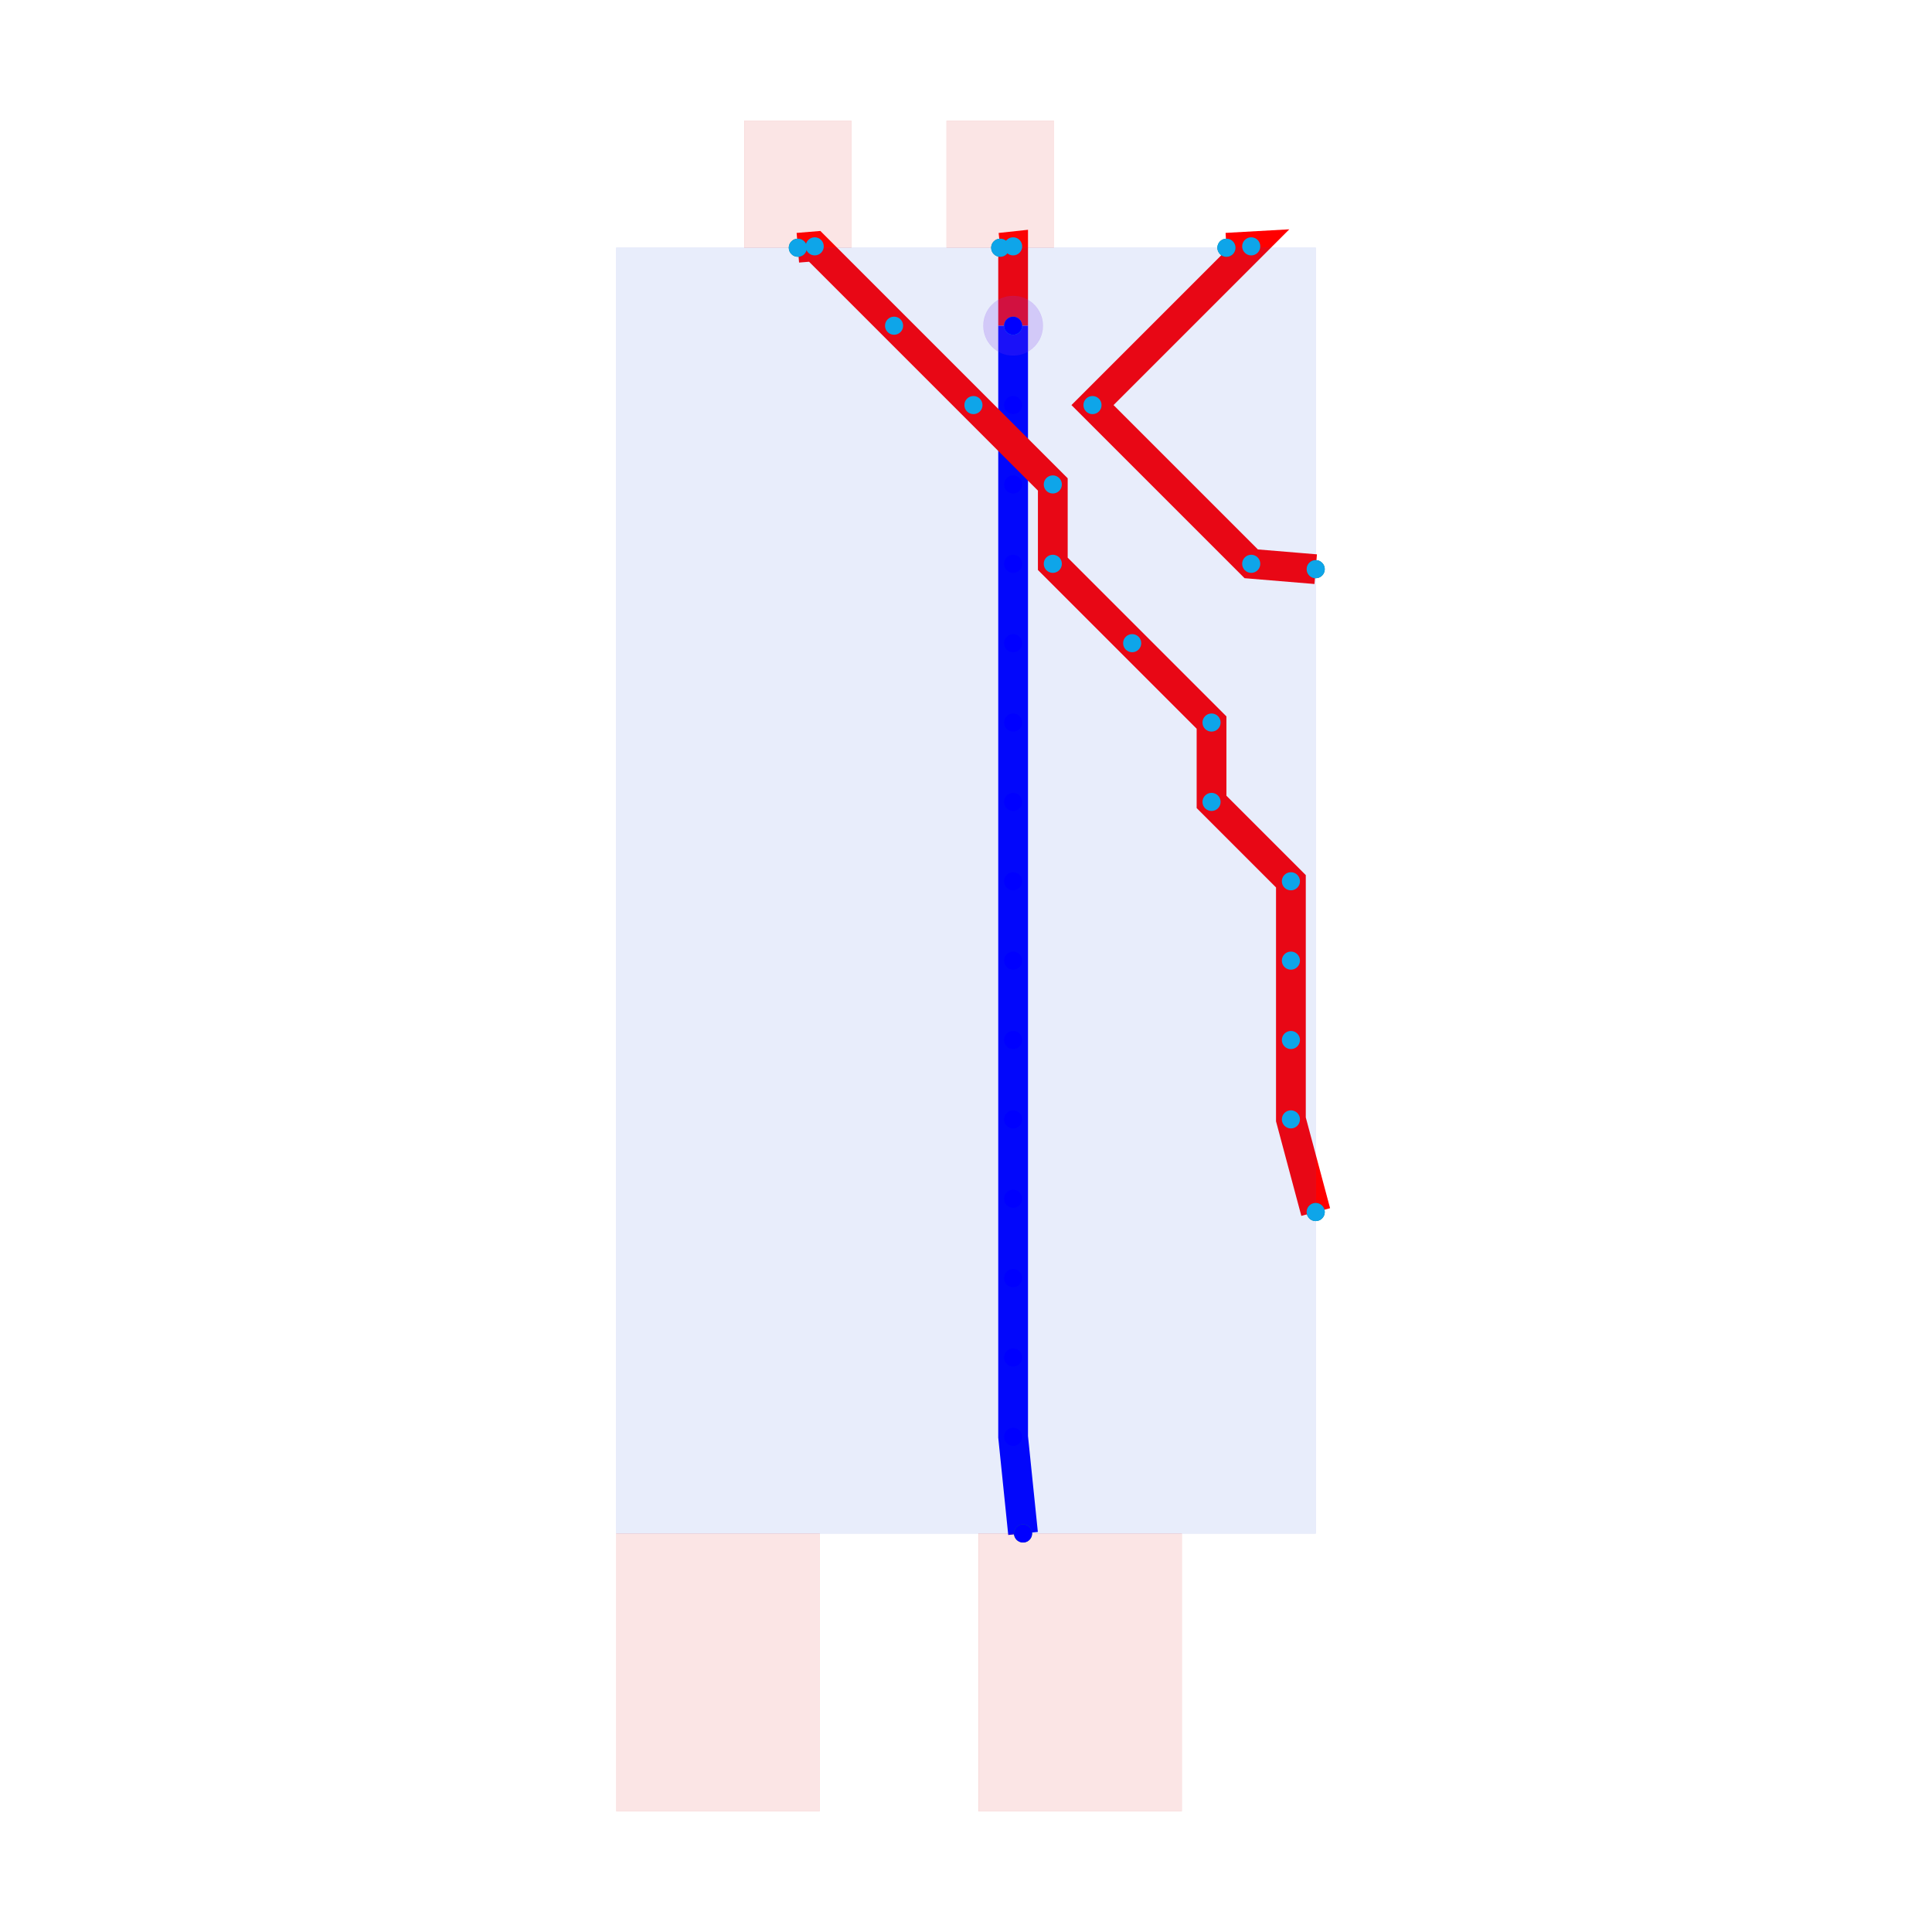
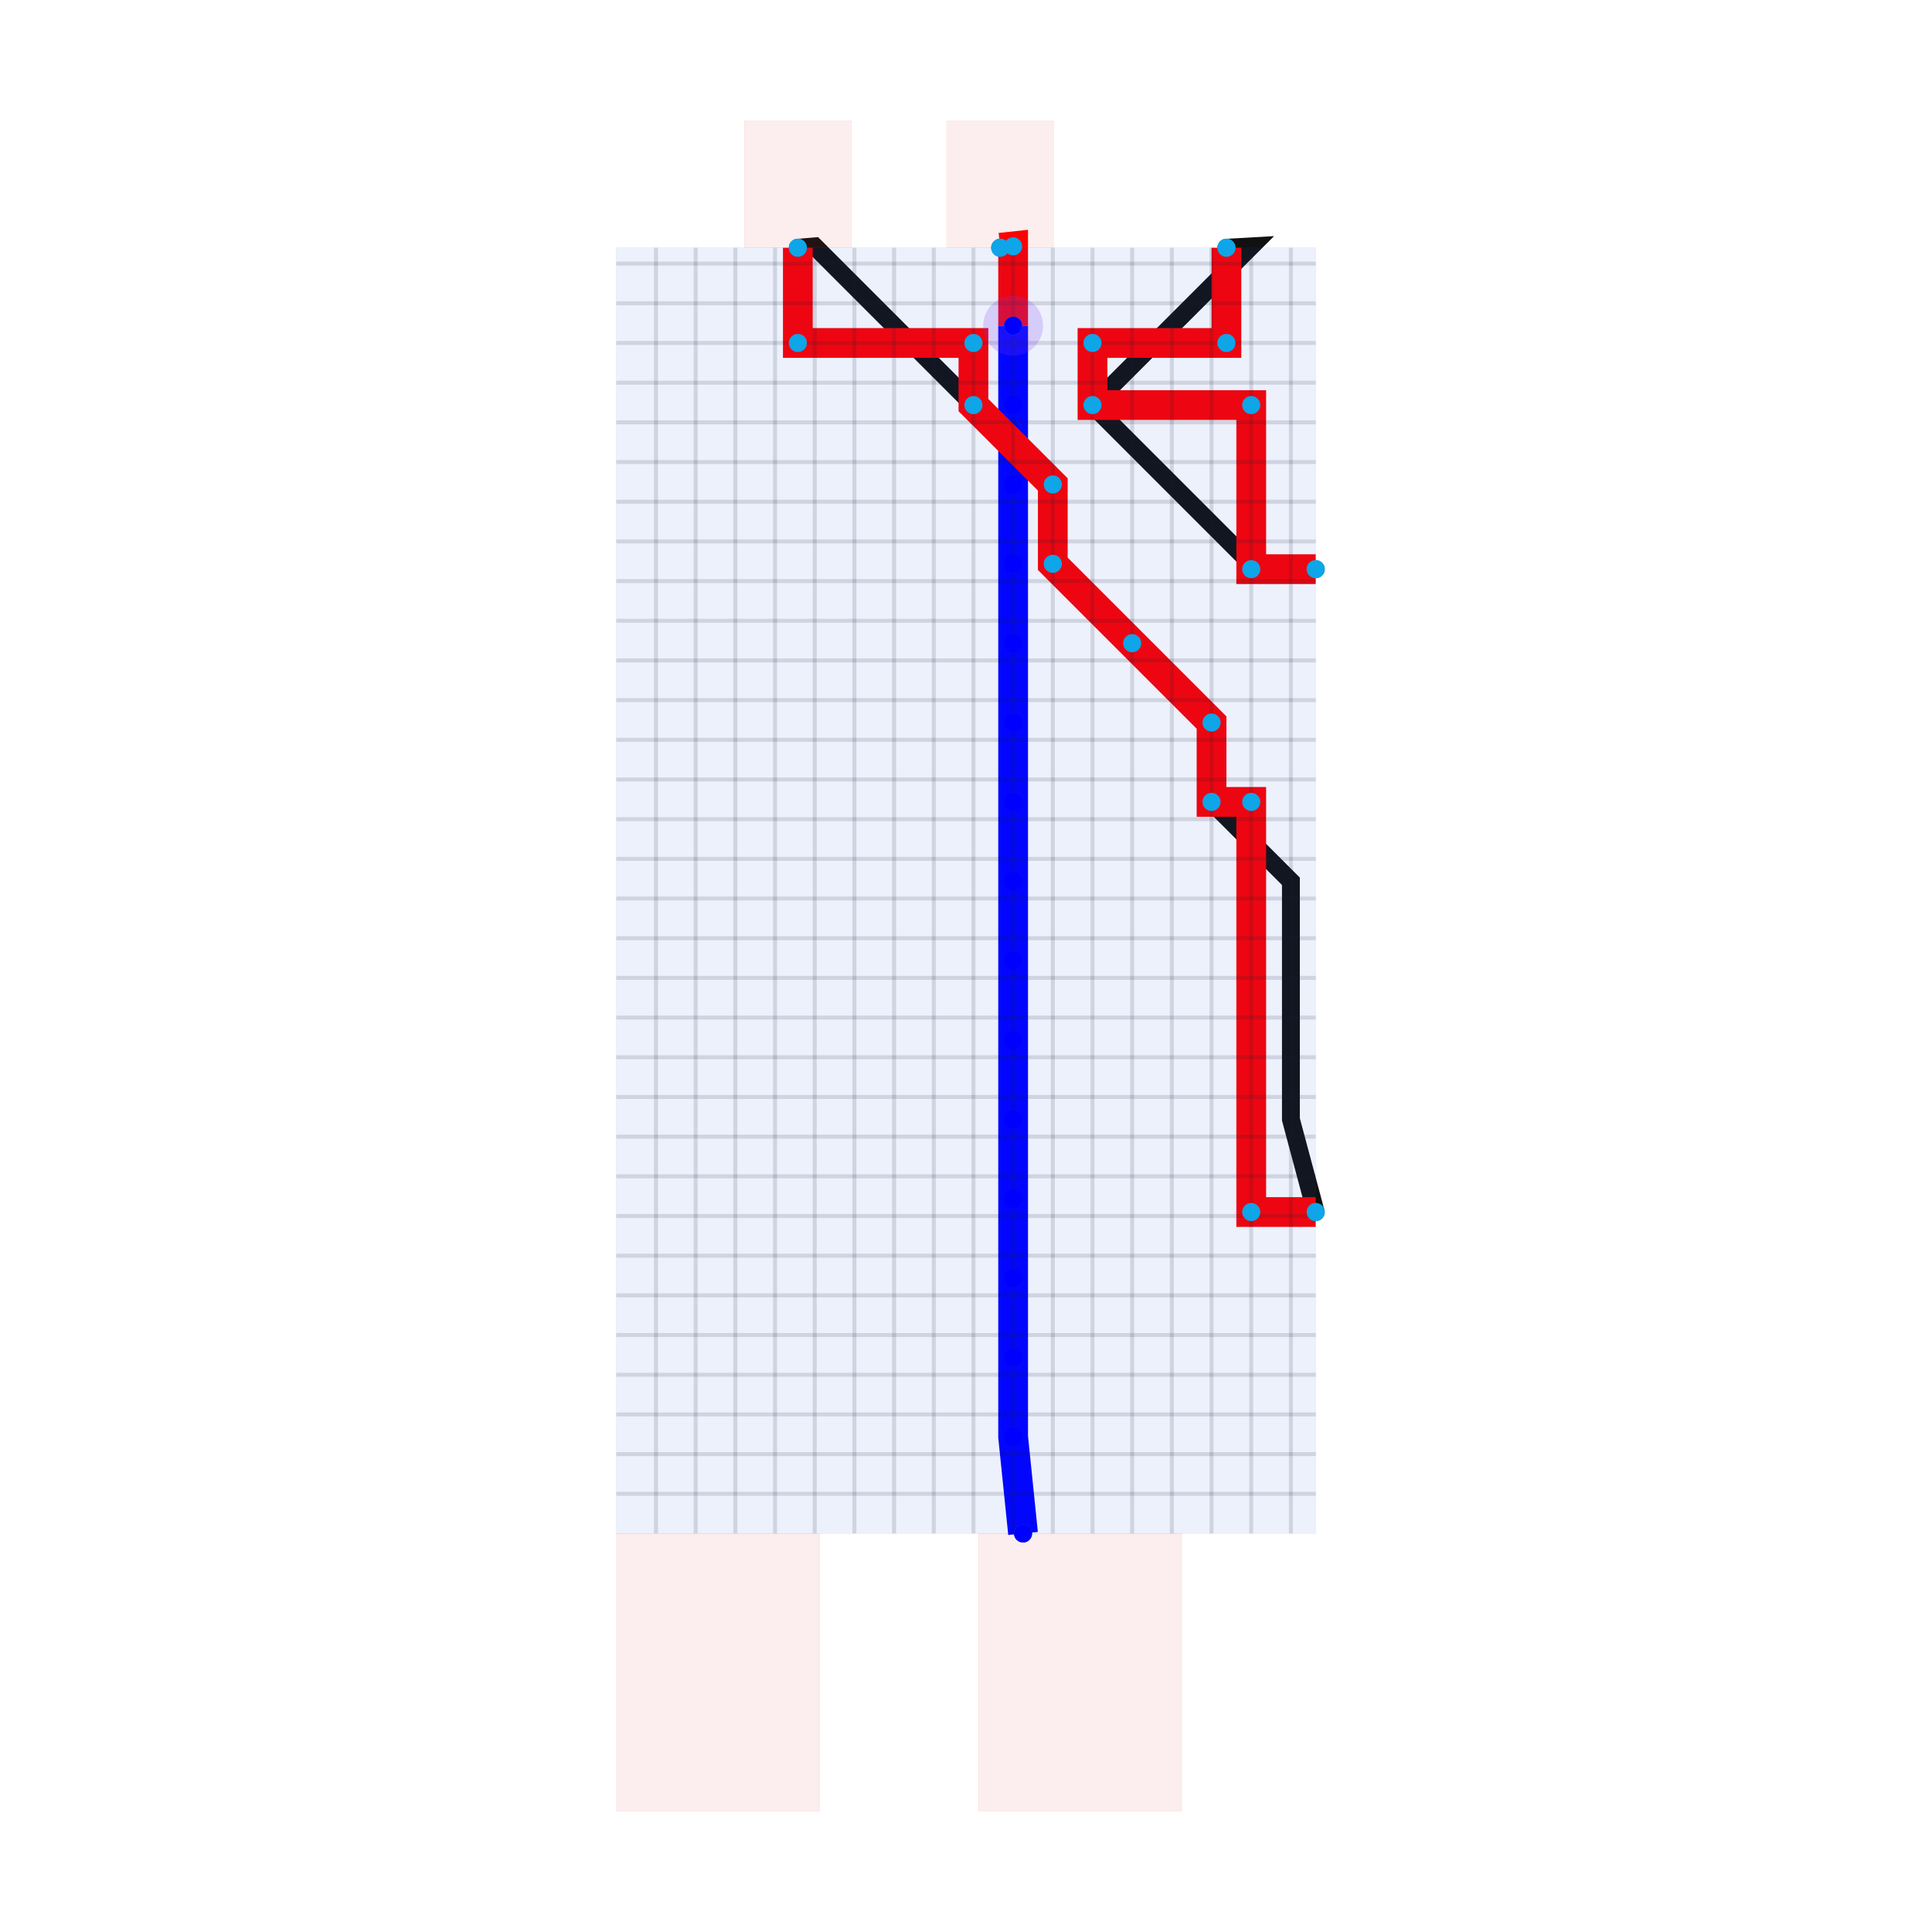
<svg xmlns="http://www.w3.org/2000/svg" width="640" height="640" viewBox="0 0 640 640">
  <rect width="100%" height="100%" fill="white" />
  <g>
+     <polyline data-points="-38.86500000000001,9.993 -38.800000000000004,10 -38.800000000000004,9.6" data-type="line" data-label="original:source_net_4_mst0" points="331.338,82.066 335.61,81.606 335.61,107.897" fill="none" stroke="#111111" stroke-width="5.915" />
+   </g>
+   <g>
+     <polyline data-points="-38.800000000000004,9.6 -38.800000000000004,9.6 -38.800000000000004,9.2 -38.800000000000004,8.799999999999999 -38.800000000000004,8.399999999999999 -38.800000000000004,7.999999999999998 -38.800000000000004,7.599999999999998 -38.800000000000004,7.1999999999999975 -38.800000000000004,6.799999999999997 -38.800000000000004,6.399999999999997 -38.800000000000004,5.9999999999999964 -38.800000000000004,5.599999999999996 -38.800000000000004,5.199999999999996 -38.800000000000004,4.799999999999995 -38.800000000000004,4.399999999999995 -38.800000000000004,3.999999999999995 -38.75000000000001,3.513" data-type="line" data-label="original:source_net_4_mst0" points="335.61,107.897 335.61,107.897 335.61,134.188 335.61,160.479 335.61,186.77 335.61,213.061 335.61,239.352 335.61,265.643 335.61,291.934 335.61,318.225 335.61,344.516 335.61,370.808 335.61,397.099 335.61,423.39 335.61,449.681 335.61,475.972 338.897,507.981" fill="none" stroke="#111111" stroke-width="5.915" />
+   </g>
+   <g>
+     <polyline data-points="-37.72500000000001,9.993000000000002 -37.6,10 -38.4,9.2 -37.6,8.399999999999999 -37.275000000000006,8.373000000000001" data-type="line" data-label="original:source_net_4_mst2" points="406.268,82.066 414.484,81.606 361.901,134.188 414.484,186.77 435.845,188.545" fill="none" stroke="#111111" stroke-width="5.915" />
+   </g>
+   <g>
+     <polyline data-points="-39.885000000000005,9.993 -39.800000000000004,10 -39.400000000000006,9.6 -39.00000000000001,9.2 -38.60000000000001,8.799999999999999 -38.60000000000001,8.399999999999999 -38.20000000000001,7.999999999999998 -37.80000000000001,7.599999999999998 -37.80000000000001,7.1999999999999975 -37.40000000000001,6.799999999999997 -37.40000000000001,6.399999999999997 -37.40000000000001,5.9999999999999964 -37.40000000000001,5.599999999999996 -37.275000000000006,5.133000000000001" data-type="line" data-label="original:source_net_12_mst1" points="264.296,82.066 269.883,81.606 296.174,107.897 322.465,134.188 348.756,160.479 348.756,186.77 375.047,213.061 401.338,239.352 401.338,265.643 427.629,291.934 427.629,318.225 427.629,344.516 427.629,370.808 435.845,401.502" fill="none" stroke="#111111" stroke-width="5.915" />
+   </g>
+   <g>
    <polyline data-points="-38.86500000000001,9.993 -38.800000000000004,10 -38.800000000000004,9.6" data-type="line" data-label="source_net_4_mst0" points="331.338,82.066 335.61,81.606 335.61,107.897" fill="none" stroke="#FF0000" stroke-width="9.859" />
  </g>
  <g>
    <polyline data-points="-38.800000000000004,9.6 -38.800000000000004,9.6 -38.800000000000004,9.2 -38.800000000000004,8.799999999999999 -38.800000000000004,8.399999999999999 -38.800000000000004,7.999999999999998 -38.800000000000004,7.599999999999998 -38.800000000000004,7.1999999999999975 -38.800000000000004,6.799999999999997 -38.800000000000004,6.399999999999997 -38.800000000000004,5.9999999999999964 -38.800000000000004,5.599999999999996 -38.800000000000004,5.199999999999996 -38.800000000000004,4.799999999999995 -38.800000000000004,4.399999999999995 -38.800000000000004,3.999999999999995 -38.75000000000001,3.513" data-type="line" data-label="source_net_4_mst0" points="335.61,107.897 335.61,107.897 335.61,134.188 335.61,160.479 335.61,186.77 335.61,213.061 335.61,239.352 335.61,265.643 335.61,291.934 335.61,318.225 335.61,344.516 335.61,370.808 335.61,397.099 335.61,423.39 335.61,449.681 335.61,475.972 338.897,507.981" fill="none" stroke="#0000FF" stroke-width="9.859" />
  </g>
  <g>
-     <polyline data-points="-37.72500000000001,9.993000000000002 -37.6,10 -38.4,9.2 -37.6,8.399999999999999 -37.275000000000006,8.373000000000001" data-type="line" data-label="source_net_4_mst2" points="406.268,82.066 414.484,81.606 361.901,134.188 414.484,186.77 435.845,188.545" fill="none" stroke="#FF0000" stroke-width="9.859" />
-   </g>
-   <g>
-     <polyline data-points="-39.885000000000005,9.993 -39.800000000000004,10 -39.400000000000006,9.6 -39.00000000000001,9.2 -38.60000000000001,8.799999999999999 -38.60000000000001,8.399999999999999 -38.20000000000001,7.999999999999998 -37.80000000000001,7.599999999999998 -37.80000000000001,7.1999999999999975 -37.40000000000001,6.799999999999997 -37.40000000000001,6.399999999999997 -37.40000000000001,5.9999999999999964 -37.40000000000001,5.599999999999996 -37.275000000000006,5.133000000000001" data-type="line" data-label="source_net_12_mst1" points="264.296,82.066 269.883,81.606 296.174,107.897 322.465,134.188 348.756,160.479 348.756,186.77 375.047,213.061 401.338,239.352 401.338,265.643 427.629,291.934 427.629,318.225 427.629,344.516 427.629,370.808 435.845,401.502" fill="none" stroke="#FF0000" stroke-width="9.859" />
-   </g>
-   <g>
-     <rect data-type="rect" data-label="cmn_31" data-x="-39.03750000000001" data-y="6.753" x="204.155" y="82.066" width="231.69" height="425.915" fill="rgba(29, 78, 216, 0.1)" stroke="#1d4ed8" stroke-width="0.015" />
-   </g>
-   <g>
-     <rect data-type="rect" data-label="obstacle:rect:0" data-x="-40.2875" data-y="2.813" x="204.155" y="507.981" width="67.371" height="92.019" fill="rgba(220, 38, 38, 0.12)" stroke="#dc2626" stroke-width="0.015" />
-   </g>
-   <g>
-     <rect data-type="rect" data-label="obstacle:rect:1" data-x="-38.865" data-y="10.313" x="313.592" y="40" width="35.493" height="42.066" fill="rgba(220, 38, 38, 0.12)" stroke="#dc2626" stroke-width="0.015" />
-   </g>
-   <g>
-     <rect data-type="rect" data-label="obstacle:rect:2" data-x="-39.885" data-y="10.313" x="246.549" y="40" width="35.493" height="42.066" fill="rgba(220, 38, 38, 0.12)" stroke="#dc2626" stroke-width="0.015" />
-   </g>
-   <g>
-     <rect data-type="rect" data-label="obstacle:rect:3" data-x="-38.4625" data-y="2.813" x="324.108" y="507.981" width="67.371" height="92.019" fill="rgba(220, 38, 38, 0.12)" stroke="#dc2626" stroke-width="0.015" />
+     <polyline data-points="-37.72500000000001,9.993000000000002 -37.72500000000001,9.513 -38.4,9.513 -38.4,9.2 -37.60000000000001,9.2 -37.60000000000001,8.373000000000001 -37.275000000000006,8.373000000000001" data-type="line" data-label="source_net_4_mst2" points="406.268,82.066 406.268,113.615 361.901,113.615 361.901,134.188 414.484,134.188 414.484,188.545 435.845,188.545" fill="none" stroke="#FF0000" stroke-width="9.859" />
+   </g>
+   <g>
+     <polyline data-points="-39.885000000000005,9.993 -39.885000000000005,9.513 -39.00000000000001,9.513 -39.00000000000001,9.2 -38.60000000000001,8.799999999999999 -38.60000000000001,8.399999999999999 -38.20000000000001,7.999999999999998 -37.80000000000001,7.599999999999998 -37.80000000000001,7.1999999999999975 -37.60000000000001,7.1999999999999975 -37.60000000000001,5.133000000000001 -37.275000000000006,5.133000000000001" data-type="line" data-label="source_net_12_mst1" points="264.296,82.066 264.296,113.615 322.465,113.615 322.465,134.188 348.756,160.479 348.756,186.77 375.047,213.061 401.338,239.352 401.338,265.643 414.484,265.643 414.484,401.502 435.845,401.502" fill="none" stroke="#FF0000" stroke-width="9.859" />
+   </g>
+   <g>
+     <polyline data-points="-40.60000000000001,3.513 -40.60000000000001,9.993" data-type="line" data-label="grid:v" points="217.3,507.981 217.3,82.066" fill="none" stroke="rgba(15, 23, 42, 0.14)" stroke-width="1.315" />
+   </g>
+   <g>
+     <polyline data-points="-40.400000000000006,3.513 -40.400000000000006,9.993" data-type="line" data-label="grid:v" points="230.446,507.981 230.446,82.066" fill="none" stroke="rgba(15, 23, 42, 0.14)" stroke-width="1.315" />
+   </g>
+   <g>
+     <polyline data-points="-40.2,3.513 -40.2,9.993" data-type="line" data-label="grid:v" points="243.592,507.981 243.592,82.066" fill="none" stroke="rgba(15, 23, 42, 0.14)" stroke-width="1.315" />
+   </g>
+   <g>
+     <polyline data-points="-40,3.513 -40,9.993" data-type="line" data-label="grid:v" points="256.737,507.981 256.737,82.066" fill="none" stroke="rgba(15, 23, 42, 0.14)" stroke-width="1.315" />
+   </g>
+   <g>
+     <polyline data-points="-39.8,3.513 -39.8,9.993" data-type="line" data-label="grid:v" points="269.883,507.981 269.883,82.066" fill="none" stroke="rgba(15, 23, 42, 0.14)" stroke-width="1.315" />
+   </g>
+   <g>
+     <polyline data-points="-39.599999999999994,3.513 -39.599999999999994,9.993" data-type="line" data-label="grid:v" points="283.028,507.981 283.028,82.066" fill="none" stroke="rgba(15, 23, 42, 0.14)" stroke-width="1.315" />
+   </g>
+   <g>
+     <polyline data-points="-39.39999999999999,3.513 -39.39999999999999,9.993" data-type="line" data-label="grid:v" points="296.174,507.981 296.174,82.066" fill="none" stroke="rgba(15, 23, 42, 0.14)" stroke-width="1.315" />
+   </g>
+   <g>
+     <polyline data-points="-39.19999999999999,3.513 -39.19999999999999,9.993" data-type="line" data-label="grid:v" points="309.319,507.981 309.319,82.066" fill="none" stroke="rgba(15, 23, 42, 0.14)" stroke-width="1.315" />
+   </g>
+   <g>
+     <polyline data-points="-38.999999999999986,3.513 -38.999999999999986,9.993" data-type="line" data-label="grid:v" points="322.465,507.981 322.465,82.066" fill="none" stroke="rgba(15, 23, 42, 0.14)" stroke-width="1.315" />
+   </g>
+   <g>
+     <polyline data-points="-38.79999999999998,3.513 -38.79999999999998,9.993" data-type="line" data-label="grid:v" points="335.61,507.981 335.61,82.066" fill="none" stroke="rgba(15, 23, 42, 0.14)" stroke-width="1.315" />
+   </g>
+   <g>
+     <polyline data-points="-38.59999999999998,3.513 -38.59999999999998,9.993" data-type="line" data-label="grid:v" points="348.756,507.981 348.756,82.066" fill="none" stroke="rgba(15, 23, 42, 0.14)" stroke-width="1.315" />
+   </g>
+   <g>
+     <polyline data-points="-38.39999999999998,3.513 -38.39999999999998,9.993" data-type="line" data-label="grid:v" points="361.901,507.981 361.901,82.066" fill="none" stroke="rgba(15, 23, 42, 0.14)" stroke-width="1.315" />
+   </g>
+   <g>
+     <polyline data-points="-38.199999999999974,3.513 -38.199999999999974,9.993" data-type="line" data-label="grid:v" points="375.047,507.981 375.047,82.066" fill="none" stroke="rgba(15, 23, 42, 0.14)" stroke-width="1.315" />
+   </g>
+   <g>
+     <polyline data-points="-37.99999999999997,3.513 -37.99999999999997,9.993" data-type="line" data-label="grid:v" points="388.192,507.981 388.192,82.066" fill="none" stroke="rgba(15, 23, 42, 0.14)" stroke-width="1.315" />
+   </g>
+   <g>
+     <polyline data-points="-37.79999999999997,3.513 -37.79999999999997,9.993" data-type="line" data-label="grid:v" points="401.338,507.981 401.338,82.066" fill="none" stroke="rgba(15, 23, 42, 0.14)" stroke-width="1.315" />
+   </g>
+   <g>
+     <polyline data-points="-37.599999999999966,3.513 -37.599999999999966,9.993" data-type="line" data-label="grid:v" points="414.484,507.981 414.484,82.066" fill="none" stroke="rgba(15, 23, 42, 0.14)" stroke-width="1.315" />
+   </g>
+   <g>
+     <polyline data-points="-37.39999999999996,3.513 -37.39999999999996,9.993" data-type="line" data-label="grid:v" points="427.629,507.981 427.629,82.066" fill="none" stroke="rgba(15, 23, 42, 0.14)" stroke-width="1.315" />
+   </g>
+   <g>
+     <polyline data-points="-40.80000000000001,3.713 -37.275000000000006,3.713" data-type="line" data-label="grid:h" points="204.155,494.836 435.845,494.836" fill="none" stroke="rgba(15, 23, 42, 0.14)" stroke-width="1.315" />
+   </g>
+   <g>
+     <polyline data-points="-40.80000000000001,3.9130000000000003 -37.275000000000006,3.9130000000000003" data-type="line" data-label="grid:h" points="204.155,481.69 435.845,481.69" fill="none" stroke="rgba(15, 23, 42, 0.14)" stroke-width="1.315" />
+   </g>
+   <g>
+     <polyline data-points="-40.80000000000001,4.113 -37.275000000000006,4.113" data-type="line" data-label="grid:h" points="204.155,468.545 435.845,468.545" fill="none" stroke="rgba(15, 23, 42, 0.14)" stroke-width="1.315" />
+   </g>
+   <g>
+     <polyline data-points="-40.80000000000001,4.313000000000001 -37.275000000000006,4.313000000000001" data-type="line" data-label="grid:h" points="204.155,455.399 435.845,455.399" fill="none" stroke="rgba(15, 23, 42, 0.14)" stroke-width="1.315" />
+   </g>
+   <g>
+     <polyline data-points="-40.80000000000001,4.513000000000001 -37.275000000000006,4.513000000000001" data-type="line" data-label="grid:h" points="204.155,442.254 435.845,442.254" fill="none" stroke="rgba(15, 23, 42, 0.14)" stroke-width="1.315" />
+   </g>
+   <g>
+     <polyline data-points="-40.80000000000001,4.713000000000001 -37.275000000000006,4.713000000000001" data-type="line" data-label="grid:h" points="204.155,429.108 435.845,429.108" fill="none" stroke="rgba(15, 23, 42, 0.14)" stroke-width="1.315" />
+   </g>
+   <g>
+     <polyline data-points="-40.80000000000001,4.913000000000001 -37.275000000000006,4.913000000000001" data-type="line" data-label="grid:h" points="204.155,415.962 435.845,415.962" fill="none" stroke="rgba(15, 23, 42, 0.14)" stroke-width="1.315" />
+   </g>
+   <g>
+     <polyline data-points="-40.80000000000001,5.113000000000001 -37.275000000000006,5.113000000000001" data-type="line" data-label="grid:h" points="204.155,402.817 435.845,402.817" fill="none" stroke="rgba(15, 23, 42, 0.14)" stroke-width="1.315" />
+   </g>
+   <g>
+     <polyline data-points="-40.80000000000001,5.3130000000000015 -37.275000000000006,5.3130000000000015" data-type="line" data-label="grid:h" points="204.155,389.671 435.845,389.671" fill="none" stroke="rgba(15, 23, 42, 0.14)" stroke-width="1.315" />
+   </g>
+   <g>
+     <polyline data-points="-40.80000000000001,5.513000000000002 -37.275000000000006,5.513000000000002" data-type="line" data-label="grid:h" points="204.155,376.526 435.845,376.526" fill="none" stroke="rgba(15, 23, 42, 0.14)" stroke-width="1.315" />
+   </g>
+   <g>
+     <polyline data-points="-40.80000000000001,5.713000000000002 -37.275000000000006,5.713000000000002" data-type="line" data-label="grid:h" points="204.155,363.38 435.845,363.38" fill="none" stroke="rgba(15, 23, 42, 0.14)" stroke-width="1.315" />
+   </g>
+   <g>
+     <polyline data-points="-40.80000000000001,5.913000000000002 -37.275000000000006,5.913000000000002" data-type="line" data-label="grid:h" points="204.155,350.235 435.845,350.235" fill="none" stroke="rgba(15, 23, 42, 0.14)" stroke-width="1.315" />
+   </g>
+   <g>
+     <polyline data-points="-40.80000000000001,6.113000000000002 -37.275000000000006,6.113000000000002" data-type="line" data-label="grid:h" points="204.155,337.089 435.845,337.089" fill="none" stroke="rgba(15, 23, 42, 0.14)" stroke-width="1.315" />
+   </g>
+   <g>
+     <polyline data-points="-40.80000000000001,6.313000000000002 -37.275000000000006,6.313000000000002" data-type="line" data-label="grid:h" points="204.155,323.944 435.845,323.944" fill="none" stroke="rgba(15, 23, 42, 0.14)" stroke-width="1.315" />
+   </g>
+   <g>
+     <polyline data-points="-40.80000000000001,6.513000000000003 -37.275000000000006,6.513000000000003" data-type="line" data-label="grid:h" points="204.155,310.798 435.845,310.798" fill="none" stroke="rgba(15, 23, 42, 0.14)" stroke-width="1.315" />
+   </g>
+   <g>
+     <polyline data-points="-40.80000000000001,6.713000000000003 -37.275000000000006,6.713000000000003" data-type="line" data-label="grid:h" points="204.155,297.653 435.845,297.653" fill="none" stroke="rgba(15, 23, 42, 0.14)" stroke-width="1.315" />
+   </g>
+   <g>
+     <polyline data-points="-40.80000000000001,6.913000000000003 -37.275000000000006,6.913000000000003" data-type="line" data-label="grid:h" points="204.155,284.507 435.845,284.507" fill="none" stroke="rgba(15, 23, 42, 0.14)" stroke-width="1.315" />
+   </g>
+   <g>
+     <polyline data-points="-40.80000000000001,7.113000000000003 -37.275000000000006,7.113000000000003" data-type="line" data-label="grid:h" points="204.155,271.362 435.845,271.362" fill="none" stroke="rgba(15, 23, 42, 0.14)" stroke-width="1.315" />
+   </g>
+   <g>
+     <polyline data-points="-40.80000000000001,7.313000000000003 -37.275000000000006,7.313000000000003" data-type="line" data-label="grid:h" points="204.155,258.216 435.845,258.216" fill="none" stroke="rgba(15, 23, 42, 0.14)" stroke-width="1.315" />
+   </g>
+   <g>
+     <polyline data-points="-40.80000000000001,7.5130000000000035 -37.275000000000006,7.5130000000000035" data-type="line" data-label="grid:h" points="204.155,245.07 435.845,245.07" fill="none" stroke="rgba(15, 23, 42, 0.14)" stroke-width="1.315" />
+   </g>
+   <g>
+     <polyline data-points="-40.80000000000001,7.713000000000004 -37.275000000000006,7.713000000000004" data-type="line" data-label="grid:h" points="204.155,231.925 435.845,231.925" fill="none" stroke="rgba(15, 23, 42, 0.14)" stroke-width="1.315" />
+   </g>
+   <g>
+     <polyline data-points="-40.80000000000001,7.913000000000004 -37.275000000000006,7.913000000000004" data-type="line" data-label="grid:h" points="204.155,218.779 435.845,218.779" fill="none" stroke="rgba(15, 23, 42, 0.14)" stroke-width="1.315" />
+   </g>
+   <g>
+     <polyline data-points="-40.80000000000001,8.113000000000003 -37.275000000000006,8.113000000000003" data-type="line" data-label="grid:h" points="204.155,205.634 435.845,205.634" fill="none" stroke="rgba(15, 23, 42, 0.14)" stroke-width="1.315" />
+   </g>
+   <g>
+     <polyline data-points="-40.80000000000001,8.313000000000002 -37.275000000000006,8.313000000000002" data-type="line" data-label="grid:h" points="204.155,192.488 435.845,192.488" fill="none" stroke="rgba(15, 23, 42, 0.14)" stroke-width="1.315" />
+   </g>
+   <g>
+     <polyline data-points="-40.80000000000001,8.513000000000002 -37.275000000000006,8.513000000000002" data-type="line" data-label="grid:h" points="204.155,179.343 435.845,179.343" fill="none" stroke="rgba(15, 23, 42, 0.14)" stroke-width="1.315" />
+   </g>
+   <g>
+     <polyline data-points="-40.80000000000001,8.713000000000001 -37.275000000000006,8.713000000000001" data-type="line" data-label="grid:h" points="204.155,166.197 435.845,166.197" fill="none" stroke="rgba(15, 23, 42, 0.14)" stroke-width="1.315" />
+   </g>
+   <g>
+     <polyline data-points="-40.80000000000001,8.913 -37.275000000000006,8.913" data-type="line" data-label="grid:h" points="204.155,153.052 435.845,153.052" fill="none" stroke="rgba(15, 23, 42, 0.14)" stroke-width="1.315" />
+   </g>
+   <g>
+     <polyline data-points="-40.80000000000001,9.113 -37.275000000000006,9.113" data-type="line" data-label="grid:h" points="204.155,139.906 435.845,139.906" fill="none" stroke="rgba(15, 23, 42, 0.14)" stroke-width="1.315" />
+   </g>
+   <g>
+     <polyline data-points="-40.80000000000001,9.312999999999999 -37.275000000000006,9.312999999999999" data-type="line" data-label="grid:h" points="204.155,126.761 435.845,126.761" fill="none" stroke="rgba(15, 23, 42, 0.14)" stroke-width="1.315" />
+   </g>
+   <g>
+     <polyline data-points="-40.80000000000001,9.512999999999998 -37.275000000000006,9.512999999999998" data-type="line" data-label="grid:h" points="204.155,113.615 435.845,113.615" fill="none" stroke="rgba(15, 23, 42, 0.14)" stroke-width="1.315" />
+   </g>
+   <g>
+     <polyline data-points="-40.80000000000001,9.712999999999997 -37.275000000000006,9.712999999999997" data-type="line" data-label="grid:h" points="204.155,100.469 435.845,100.469" fill="none" stroke="rgba(15, 23, 42, 0.14)" stroke-width="1.315" />
+   </g>
+   <g>
+     <polyline data-points="-40.80000000000001,9.912999999999997 -37.275000000000006,9.912999999999997" data-type="line" data-label="grid:h" points="204.155,87.324 435.845,87.324" fill="none" stroke="rgba(15, 23, 42, 0.14)" stroke-width="1.315" />
+   </g>
+   <g>
+     <rect data-type="rect" data-label="cmn_31" data-x="-39.03750000000001" data-y="6.753" x="204.155" y="82.066" width="231.69" height="425.915" fill="rgba(29, 78, 216, 0.08)" stroke="#1d4ed8" stroke-width="0.015" />
+   </g>
+   <g>
+     <rect data-type="rect" data-label="obstacle:rect:0" data-x="-40.2875" data-y="2.813" x="204.155" y="507.981" width="67.371" height="92.019" fill="rgba(220, 38, 38, 0.08)" stroke="#dc2626" stroke-width="0.015" />
+   </g>
+   <g>
+     <rect data-type="rect" data-label="obstacle:rect:1" data-x="-38.865" data-y="10.313" x="313.592" y="40" width="35.493" height="42.066" fill="rgba(220, 38, 38, 0.08)" stroke="#dc2626" stroke-width="0.015" />
+   </g>
+   <g>
+     <rect data-type="rect" data-label="obstacle:rect:2" data-x="-39.885" data-y="10.313" x="246.549" y="40" width="35.493" height="42.066" fill="rgba(220, 38, 38, 0.08)" stroke="#dc2626" stroke-width="0.015" />
+   </g>
+   <g>
+     <rect data-type="rect" data-label="obstacle:rect:3" data-x="-38.4625" data-y="2.813" x="324.108" y="507.981" width="67.371" height="92.019" fill="rgba(220, 38, 38, 0.08)" stroke="#dc2626" stroke-width="0.015" />
  </g>
  <circle data-type="circle" data-label="" data-x="-38.800000000000004" data-y="9.6" cx="335.61" cy="107.897" r="9.859" fill="rgba(124, 58, 237, 0.2)" stroke="#7c3aed" stroke-width="0.015" />
  <g>
    <circle data-type="point" data-label="source_net_12_mst1" data-x="-39.885000000000005" data-y="9.993" cx="264.296" cy="82.066" r="3" fill="#0f766e" />
  </g>
  <g>
    <circle data-type="point" data-label="source_net_12_mst1" data-x="-37.275000000000006" data-y="5.133000000000001" cx="435.845" cy="401.502" r="3" fill="#0f766e" />
  </g>
  <g>
    <circle data-type="point" data-label="source_net_4_mst2" data-x="-37.72500000000001" data-y="9.993000000000002" cx="406.268" cy="82.066" r="3" fill="#0f766e" />
  </g>
  <g>
    <circle data-type="point" data-label="source_net_4_mst2" data-x="-37.275000000000006" data-y="8.373000000000001" cx="435.845" cy="188.545" r="3" fill="#0f766e" />
  </g>
  <g>
    <circle data-type="point" data-label="source_net_4_mst0" data-x="-38.86500000000001" data-y="9.993" cx="331.338" cy="82.066" r="3" fill="#0f766e" />
  </g>
  <g>
    <circle data-type="point" data-label="source_net_4_mst0" data-x="-38.75000000000001" data-y="3.513" cx="338.897" cy="507.981" r="3" fill="#0f766e" />
  </g>
  <g>
    <circle data-type="point" data-label="" data-x="-38.86500000000001" data-y="9.993" cx="331.338" cy="82.066" r="3" fill="#0ea5e9" />
  </g>
  <g>
    <circle data-type="point" data-label="" data-x="-38.800000000000004" data-y="10" cx="335.61" cy="81.606" r="3" fill="#0ea5e9" />
  </g>
  <g>
    <circle data-type="point" data-label="" data-x="-38.800000000000004" data-y="9.6" cx="335.61" cy="107.897" r="3" fill="#0ea5e9" />
  </g>
  <g>
    <circle data-type="point" data-label="" data-x="-38.800000000000004" data-y="9.6" cx="335.61" cy="107.897" r="3" fill="#0000FF" />
  </g>
  <g>
    <circle data-type="point" data-label="" data-x="-38.800000000000004" data-y="9.2" cx="335.61" cy="134.188" r="3" fill="#0000FF" />
  </g>
  <g>
    <circle data-type="point" data-label="" data-x="-38.800000000000004" data-y="8.799999999999999" cx="335.61" cy="160.479" r="3" fill="#0000FF" />
  </g>
  <g>
    <circle data-type="point" data-label="" data-x="-38.800000000000004" data-y="8.399999999999999" cx="335.61" cy="186.77" r="3" fill="#0000FF" />
  </g>
  <g>
    <circle data-type="point" data-label="" data-x="-38.800000000000004" data-y="7.999999999999998" cx="335.61" cy="213.061" r="3" fill="#0000FF" />
  </g>
  <g>
    <circle data-type="point" data-label="" data-x="-38.800000000000004" data-y="7.599999999999998" cx="335.61" cy="239.352" r="3" fill="#0000FF" />
  </g>
  <g>
    <circle data-type="point" data-label="" data-x="-38.800000000000004" data-y="7.1999999999999975" cx="335.61" cy="265.643" r="3" fill="#0000FF" />
  </g>
  <g>
    <circle data-type="point" data-label="" data-x="-38.800000000000004" data-y="6.799999999999997" cx="335.61" cy="291.934" r="3" fill="#0000FF" />
  </g>
  <g>
    <circle data-type="point" data-label="" data-x="-38.800000000000004" data-y="6.399999999999997" cx="335.61" cy="318.225" r="3" fill="#0000FF" />
  </g>
  <g>
    <circle data-type="point" data-label="" data-x="-38.800000000000004" data-y="5.9999999999999964" cx="335.61" cy="344.516" r="3" fill="#0000FF" />
  </g>
  <g>
    <circle data-type="point" data-label="" data-x="-38.800000000000004" data-y="5.599999999999996" cx="335.61" cy="370.808" r="3" fill="#0000FF" />
  </g>
  <g>
    <circle data-type="point" data-label="" data-x="-38.800000000000004" data-y="5.199999999999996" cx="335.61" cy="397.099" r="3" fill="#0000FF" />
  </g>
  <g>
    <circle data-type="point" data-label="" data-x="-38.800000000000004" data-y="4.799999999999995" cx="335.61" cy="423.39" r="3" fill="#0000FF" />
  </g>
  <g>
    <circle data-type="point" data-label="" data-x="-38.800000000000004" data-y="4.399999999999995" cx="335.61" cy="449.681" r="3" fill="#0000FF" />
  </g>
  <g>
    <circle data-type="point" data-label="" data-x="-38.800000000000004" data-y="3.999999999999995" cx="335.61" cy="475.972" r="3" fill="#0000FF" />
  </g>
  <g>
    <circle data-type="point" data-label="" data-x="-38.75000000000001" data-y="3.513" cx="338.897" cy="507.981" r="3" fill="#0000FF" />
  </g>
  <g>
    <circle data-type="point" data-label="" data-x="-37.72500000000001" data-y="9.993000000000002" cx="406.268" cy="82.066" r="3" fill="#0ea5e9" />
  </g>
  <g>
-     <circle data-type="point" data-label="" data-x="-37.6" data-y="10" cx="414.484" cy="81.606" r="3" fill="#0ea5e9" />
+     <circle data-type="point" data-label="" data-x="-37.72500000000001" data-y="9.513" cx="406.268" cy="113.615" r="3" fill="#0ea5e9" />
+   </g>
+   <g>
+     <circle data-type="point" data-label="" data-x="-38.4" data-y="9.513" cx="361.901" cy="113.615" r="3" fill="#0ea5e9" />
  </g>
  <g>
    <circle data-type="point" data-label="" data-x="-38.4" data-y="9.2" cx="361.901" cy="134.188" r="3" fill="#0ea5e9" />
  </g>
  <g>
-     <circle data-type="point" data-label="" data-x="-37.6" data-y="8.399999999999999" cx="414.484" cy="186.77" r="3" fill="#0ea5e9" />
+     <circle data-type="point" data-label="" data-x="-37.60000000000001" data-y="9.2" cx="414.484" cy="134.188" r="3" fill="#0ea5e9" />
+   </g>
+   <g>
+     <circle data-type="point" data-label="" data-x="-37.60000000000001" data-y="8.373000000000001" cx="414.484" cy="188.545" r="3" fill="#0ea5e9" />
  </g>
  <g>
    <circle data-type="point" data-label="" data-x="-37.275000000000006" data-y="8.373000000000001" cx="435.845" cy="188.545" r="3" fill="#0ea5e9" />
  </g>
  <g>
    <circle data-type="point" data-label="" data-x="-39.885000000000005" data-y="9.993" cx="264.296" cy="82.066" r="3" fill="#0ea5e9" />
  </g>
  <g>
-     <circle data-type="point" data-label="" data-x="-39.800000000000004" data-y="10" cx="269.883" cy="81.606" r="3" fill="#0ea5e9" />
-   </g>
-   <g>
-     <circle data-type="point" data-label="" data-x="-39.400000000000006" data-y="9.6" cx="296.174" cy="107.897" r="3" fill="#0ea5e9" />
+     <circle data-type="point" data-label="" data-x="-39.885000000000005" data-y="9.513" cx="264.296" cy="113.615" r="3" fill="#0ea5e9" />
+   </g>
+   <g>
+     <circle data-type="point" data-label="" data-x="-39.00000000000001" data-y="9.513" cx="322.465" cy="113.615" r="3" fill="#0ea5e9" />
  </g>
  <g>
    <circle data-type="point" data-label="" data-x="-39.00000000000001" data-y="9.2" cx="322.465" cy="134.188" r="3" fill="#0ea5e9" />
  </g>
  <g>
    <circle data-type="point" data-label="" data-x="-38.60000000000001" data-y="8.799999999999999" cx="348.756" cy="160.479" r="3" fill="#0ea5e9" />
  </g>
  <g>
    <circle data-type="point" data-label="" data-x="-38.60000000000001" data-y="8.399999999999999" cx="348.756" cy="186.77" r="3" fill="#0ea5e9" />
  </g>
  <g>
    <circle data-type="point" data-label="" data-x="-38.20000000000001" data-y="7.999999999999998" cx="375.047" cy="213.061" r="3" fill="#0ea5e9" />
  </g>
  <g>
    <circle data-type="point" data-label="" data-x="-37.80000000000001" data-y="7.599999999999998" cx="401.338" cy="239.352" r="3" fill="#0ea5e9" />
  </g>
  <g>
    <circle data-type="point" data-label="" data-x="-37.80000000000001" data-y="7.1999999999999975" cx="401.338" cy="265.643" r="3" fill="#0ea5e9" />
  </g>
  <g>
-     <circle data-type="point" data-label="" data-x="-37.40000000000001" data-y="6.799999999999997" cx="427.629" cy="291.934" r="3" fill="#0ea5e9" />
-   </g>
-   <g>
-     <circle data-type="point" data-label="" data-x="-37.40000000000001" data-y="6.399999999999997" cx="427.629" cy="318.225" r="3" fill="#0ea5e9" />
-   </g>
-   <g>
-     <circle data-type="point" data-label="" data-x="-37.40000000000001" data-y="5.9999999999999964" cx="427.629" cy="344.516" r="3" fill="#0ea5e9" />
-   </g>
-   <g>
-     <circle data-type="point" data-label="" data-x="-37.40000000000001" data-y="5.599999999999996" cx="427.629" cy="370.808" r="3" fill="#0ea5e9" />
+     <circle data-type="point" data-label="" data-x="-37.60000000000001" data-y="7.1999999999999975" cx="414.484" cy="265.643" r="3" fill="#0ea5e9" />
+   </g>
+   <g>
+     <circle data-type="point" data-label="" data-x="-37.60000000000001" data-y="5.133000000000001" cx="414.484" cy="401.502" r="3" fill="#0ea5e9" />
  </g>
  <g>
    <circle data-type="point" data-label="" data-x="-37.275000000000006" data-y="5.133000000000001" cx="435.845" cy="401.502" r="3" fill="#0ea5e9" />
  </g>
  <g id="crosshair" style="display: none">
    <line id="crosshair-h" y1="0" y2="640" stroke="#666" stroke-width="0.5" />
    <line id="crosshair-v" x1="0" x2="640" stroke="#666" stroke-width="0.5" />
    <text id="coordinates" font-family="monospace" font-size="12" fill="#666" />
  </g>
</svg>
